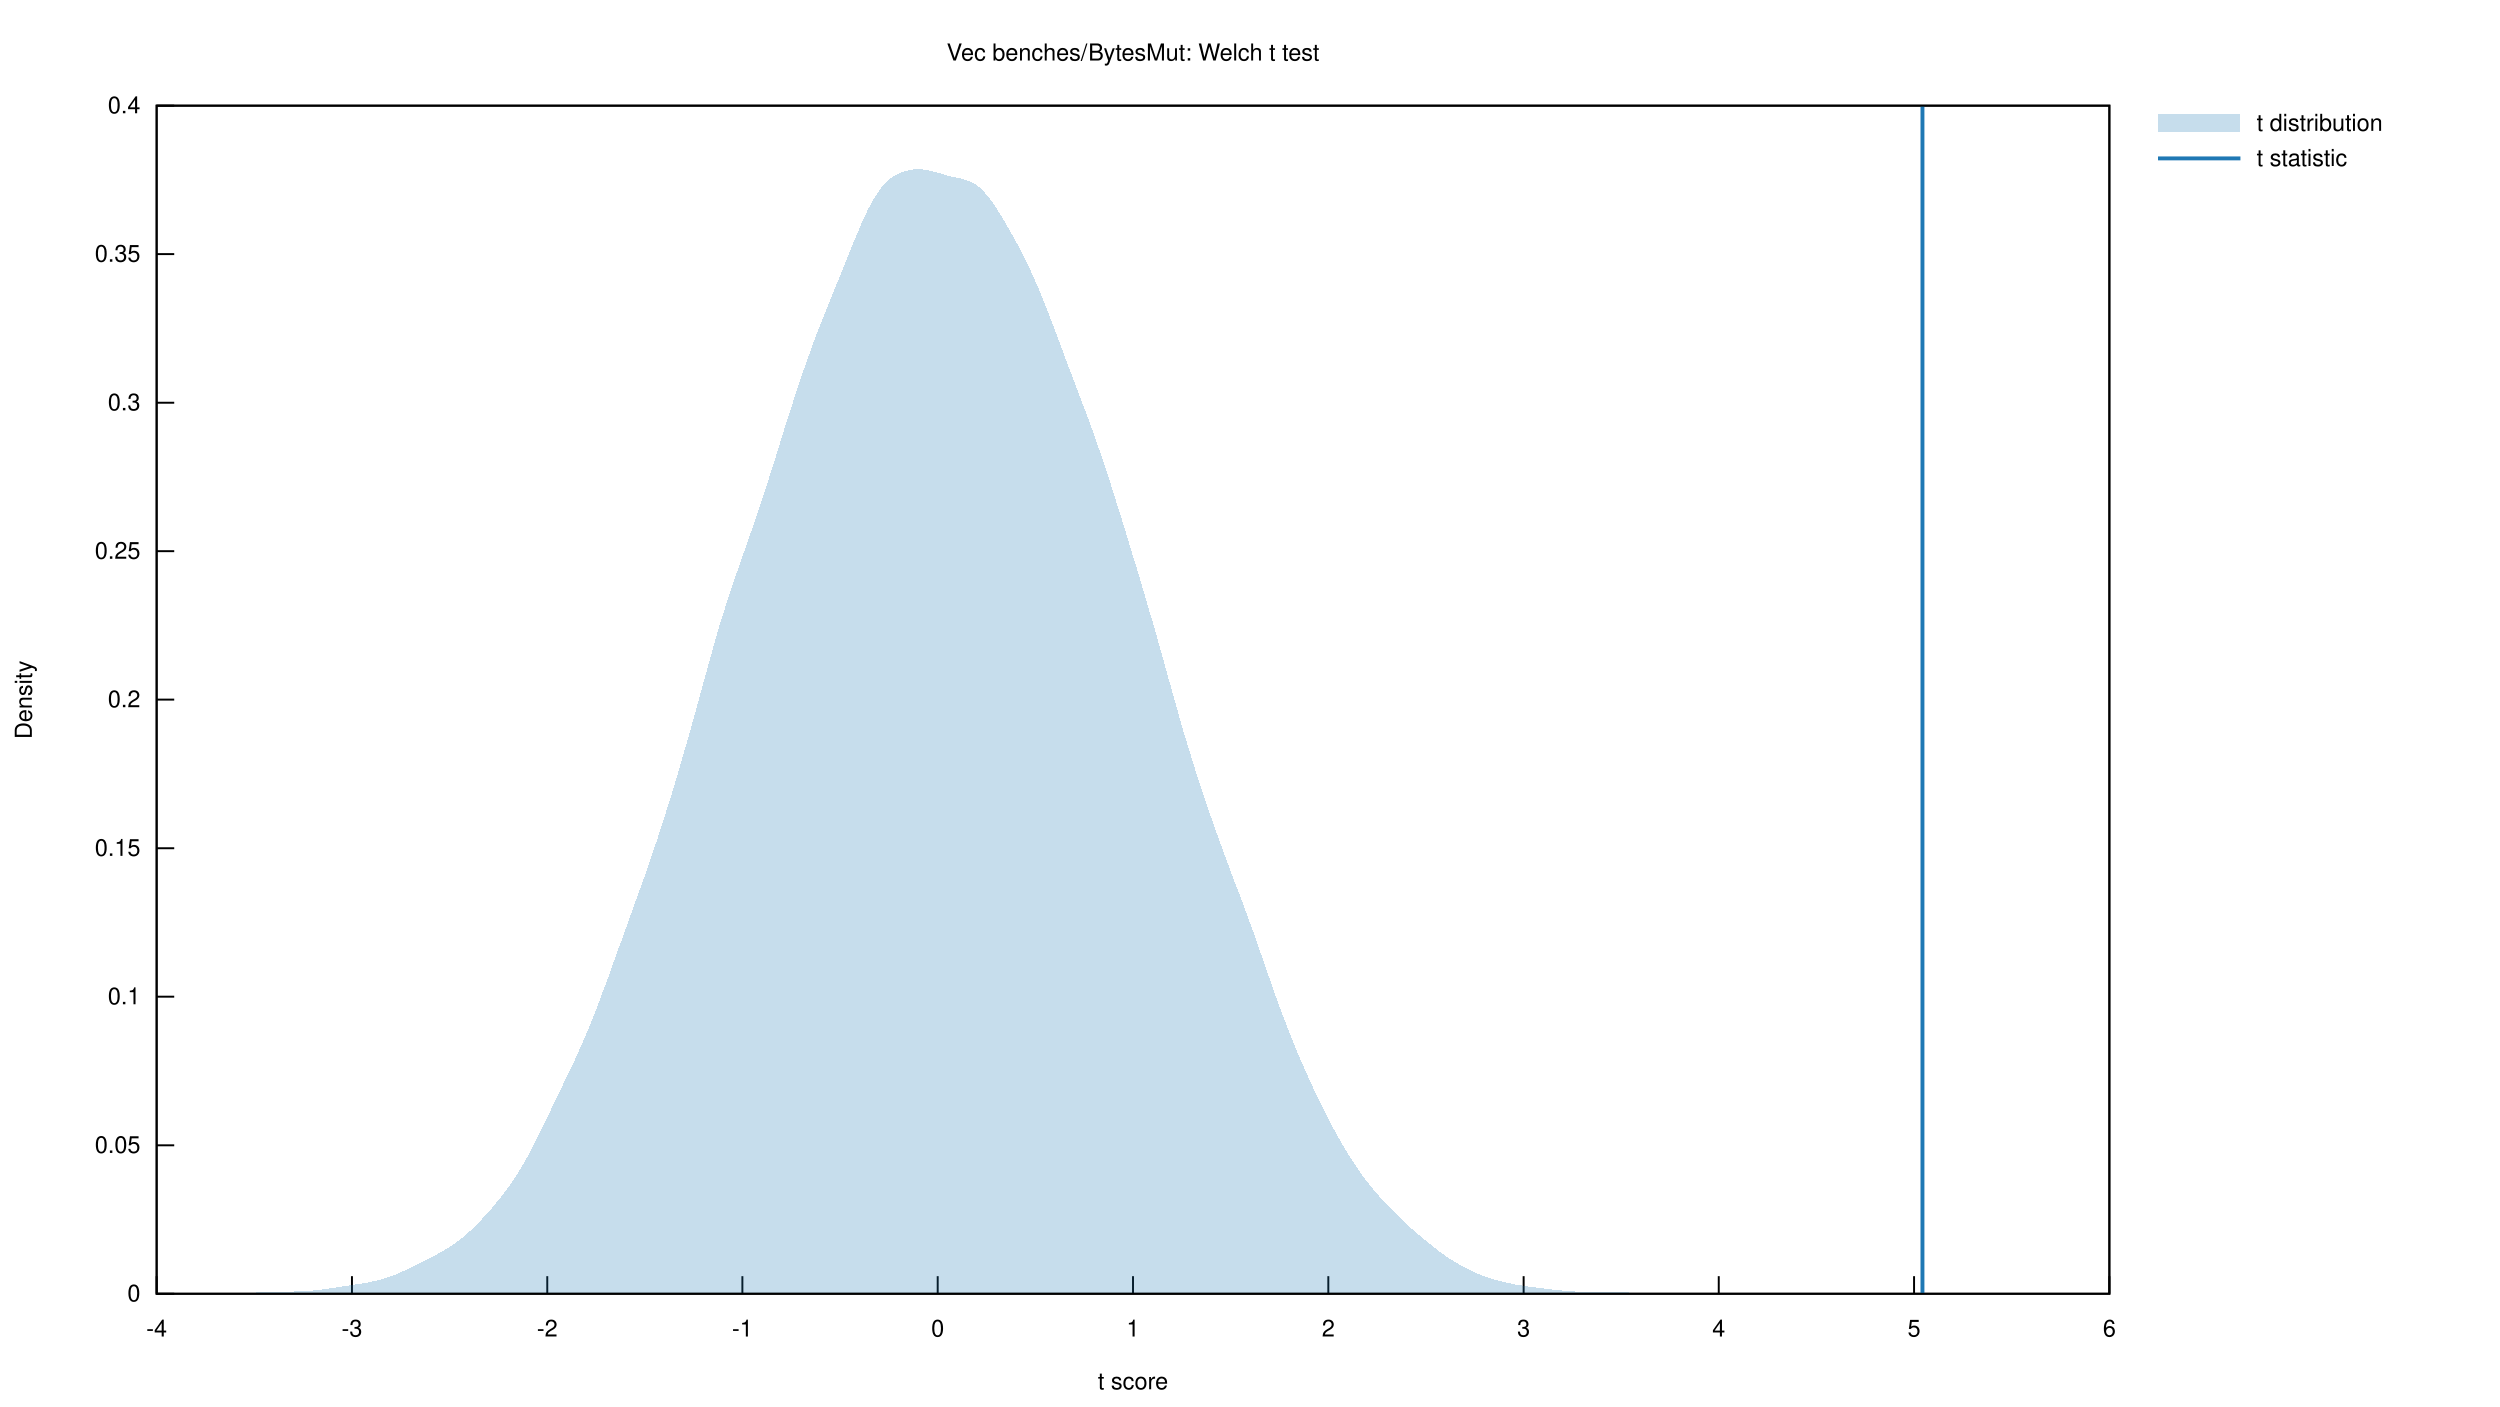
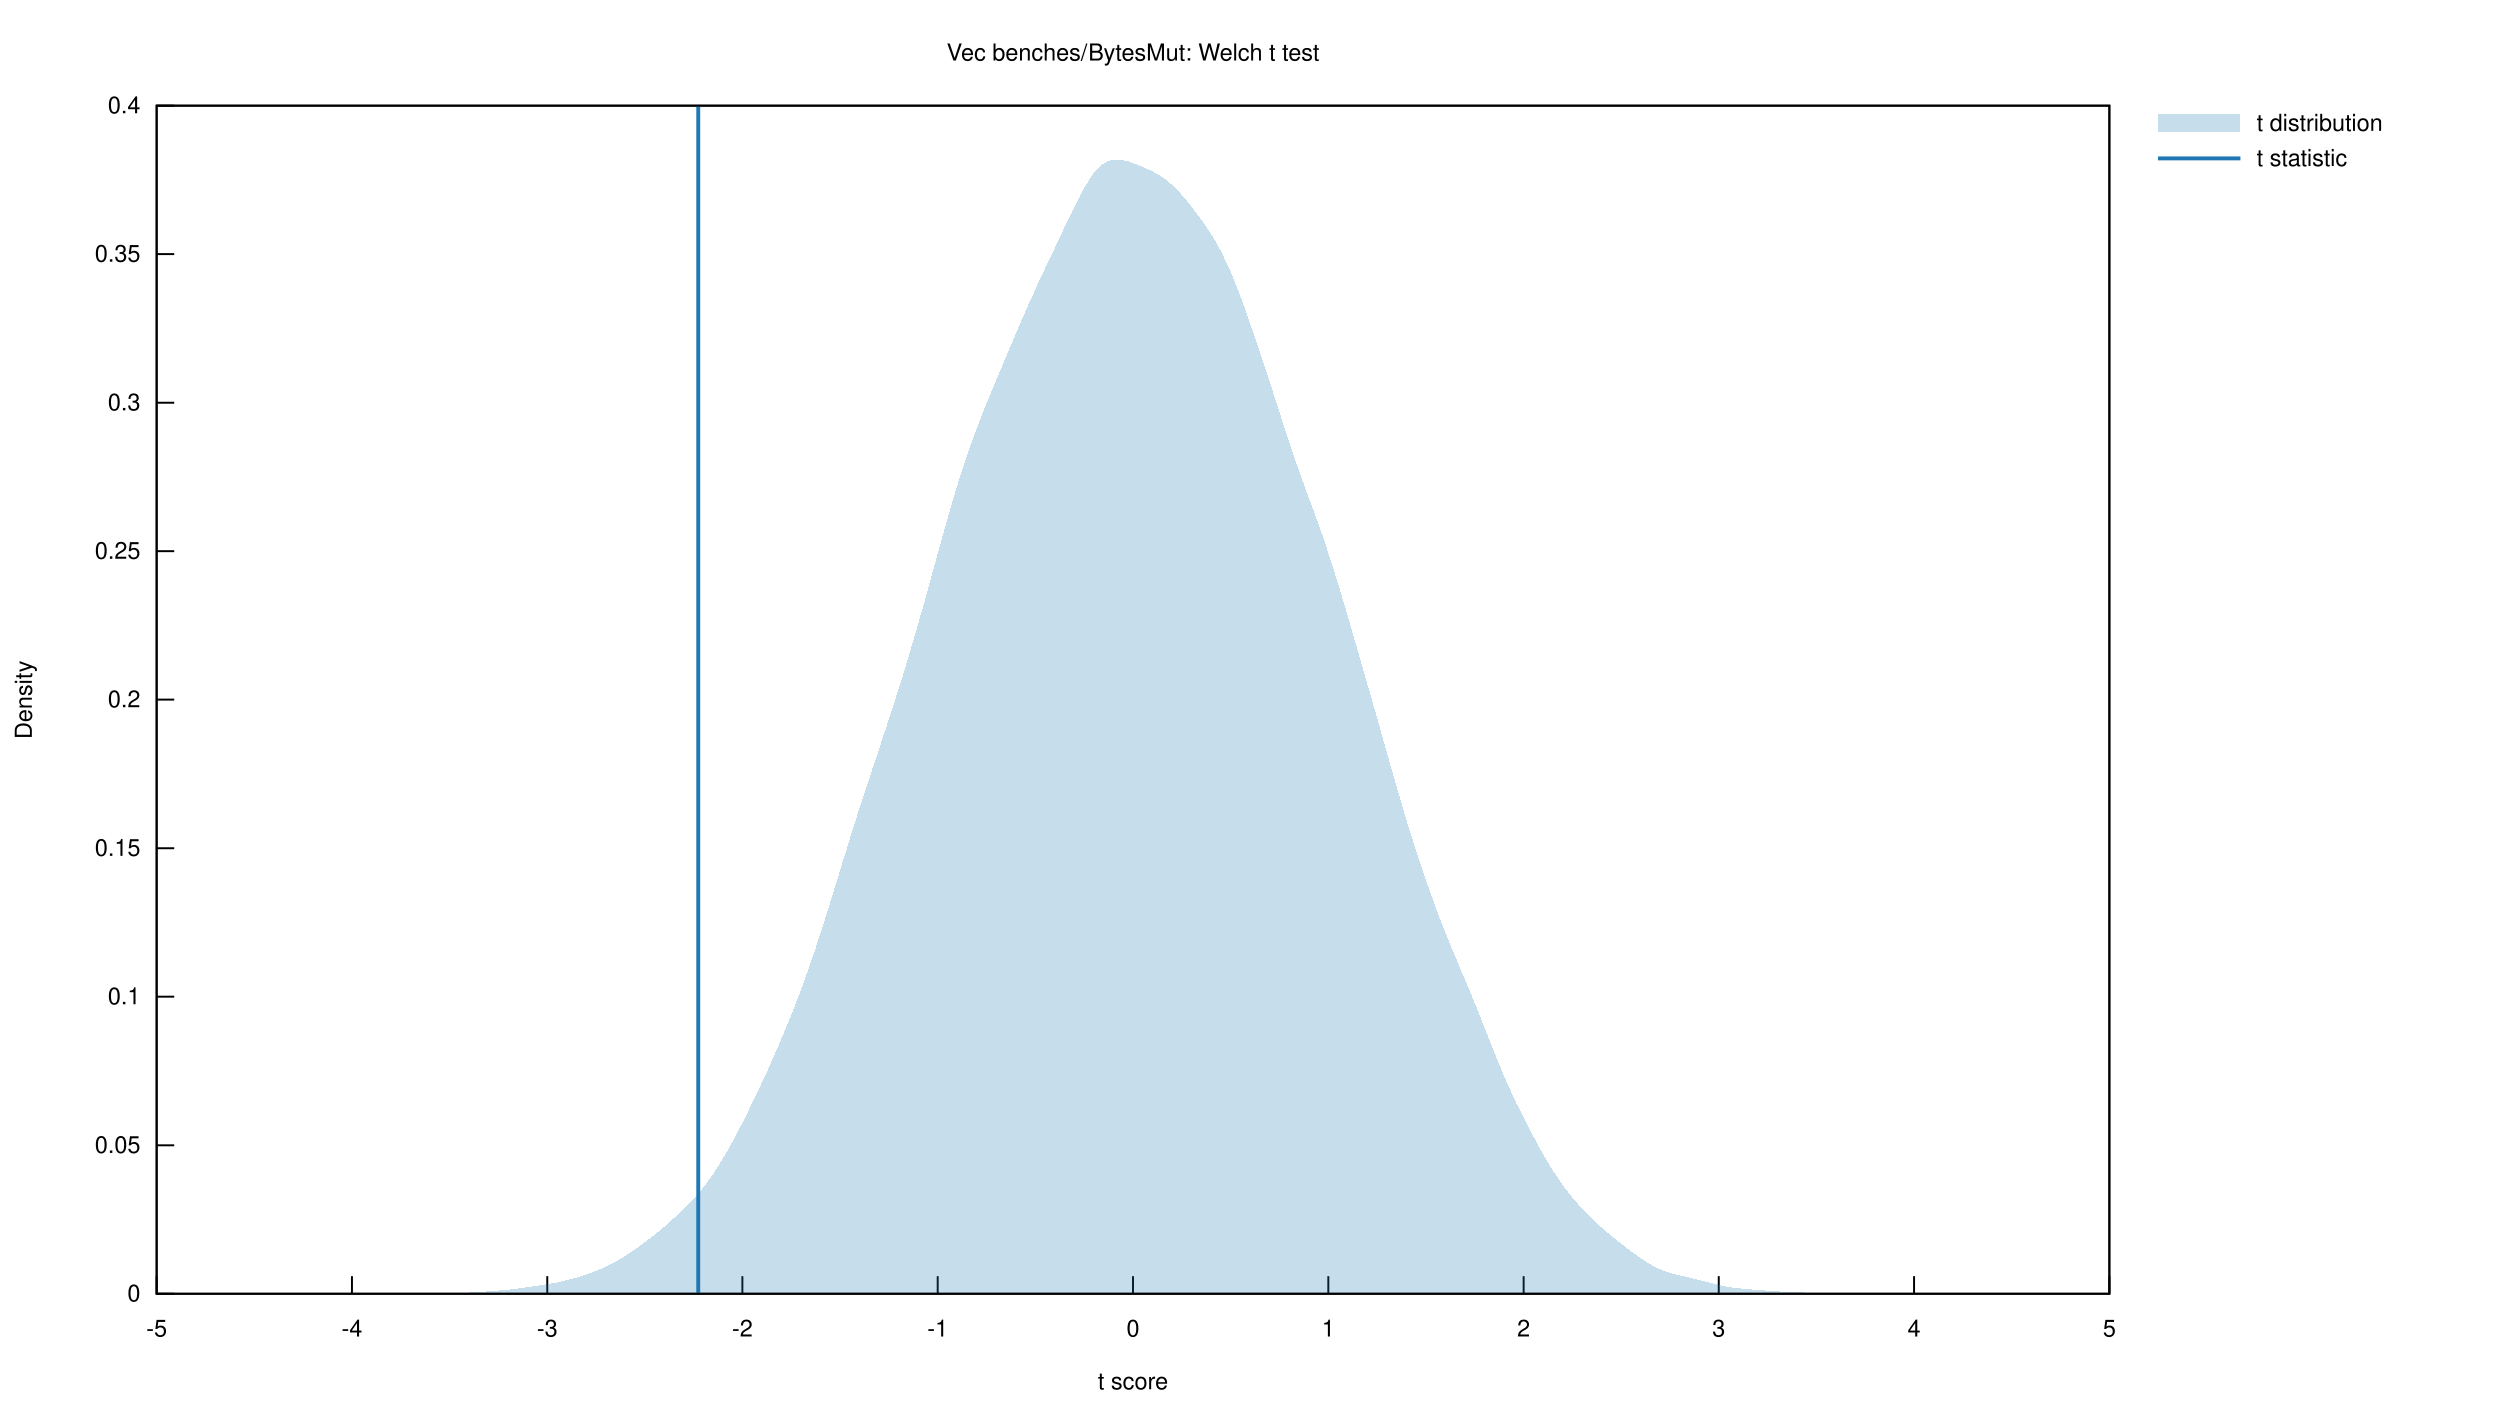
<svg xmlns="http://www.w3.org/2000/svg" xmlns:xlink="http://www.w3.org/1999/xlink" viewBox="0 0 1280 720">
  <g id="gnuplot_canvas">
    <rect x="0" y="0" width="1280" height="720" fill="none" />
    <defs>
      <circle id="gpDot" r="0.5" stroke-width="0.5" />
      <path id="gpPt0" stroke-width="0.222" stroke="currentColor" d="M-1,0 h2 M0,-1 v2" />
      <path id="gpPt1" stroke-width="0.222" stroke="currentColor" d="M-1,-1 L1,1 M1,-1 L-1,1" />
      <path id="gpPt2" stroke-width="0.222" stroke="currentColor" d="M-1,0 L1,0 M0,-1 L0,1 M-1,-1 L1,1 M-1,1 L1,-1" />
      <rect id="gpPt3" stroke-width="0.222" stroke="currentColor" x="-1" y="-1" width="2" height="2" />
      <rect id="gpPt4" stroke-width="0.222" stroke="currentColor" fill="currentColor" x="-1" y="-1" width="2" height="2" />
      <circle id="gpPt5" stroke-width="0.222" stroke="currentColor" cx="0" cy="0" r="1" />
      <use xlink:href="#gpPt5" id="gpPt6" fill="currentColor" stroke="none" />
      <path id="gpPt7" stroke-width="0.222" stroke="currentColor" d="M0,-1.33 L-1.33,0.67 L1.33,0.67 z" />
      <use xlink:href="#gpPt7" id="gpPt8" fill="currentColor" stroke="none" />
      <use xlink:href="#gpPt7" id="gpPt9" stroke="currentColor" transform="rotate(180)" />
      <use xlink:href="#gpPt9" id="gpPt10" fill="currentColor" stroke="none" />
      <use xlink:href="#gpPt3" id="gpPt11" stroke="currentColor" transform="rotate(45)" />
      <use xlink:href="#gpPt11" id="gpPt12" fill="currentColor" stroke="none" />
      <path id="gpPt13" stroke-width="0.222" stroke="currentColor" d="M0,1.330 L1.265,0.411 L0.782,-1.067 L-0.782,-1.076 L-1.265,0.411 z" />
      <use xlink:href="#gpPt13" id="gpPt14" fill="currentColor" stroke="none" />
      <filter id="textbox" filterUnits="objectBoundingBox" x="0" y="0" height="1" width="1">
        <feFlood flood-color="white" flood-opacity="1" result="bgnd" />
        <feComposite in="SourceGraphic" in2="bgnd" operator="atop" />
      </filter>
      <filter id="greybox" filterUnits="objectBoundingBox" x="0" y="0" height="1" width="1">
        <feFlood flood-color="lightgrey" flood-opacity="1" result="grey" />
        <feComposite in="SourceGraphic" in2="grey" operator="atop" />
      </filter>
    </defs>
    <g fill="none" color="white" stroke="currentColor" stroke-width="1.00" stroke-linecap="butt" stroke-linejoin="miter">
</g>
    <g fill="none" color="black" stroke="currentColor" stroke-width="1.00" stroke-linecap="butt" stroke-linejoin="miter">
      <path stroke="black" d="M80.2,662.4 L89.2,662.4  " />
      <g transform="translate(71.9,666.3)" stroke="none" fill="black" font-family="Helvetica" font-size="12.00" text-anchor="end">
        <text>
          <tspan font-family="Helvetica"> 0</tspan>
        </text>
      </g>
    </g>
    <g fill="none" color="black" stroke="currentColor" stroke-width="1.00" stroke-linecap="butt" stroke-linejoin="miter">
      <path stroke="black" d="M80.2,586.4 L89.2,586.4  " />
      <g transform="translate(71.9,590.3)" stroke="none" fill="black" font-family="Helvetica" font-size="12.00" text-anchor="end">
        <text>
          <tspan font-family="Helvetica"> 0.05</tspan>
        </text>
      </g>
    </g>
    <g fill="none" color="black" stroke="currentColor" stroke-width="1.00" stroke-linecap="butt" stroke-linejoin="miter">
      <path stroke="black" d="M80.2,510.3 L89.2,510.3  " />
      <g transform="translate(71.9,514.2)" stroke="none" fill="black" font-family="Helvetica" font-size="12.00" text-anchor="end">
        <text>
          <tspan font-family="Helvetica"> 0.1</tspan>
        </text>
      </g>
    </g>
    <g fill="none" color="black" stroke="currentColor" stroke-width="1.00" stroke-linecap="butt" stroke-linejoin="miter">
      <path stroke="black" d="M80.2,434.3 L89.2,434.3  " />
      <g transform="translate(71.9,438.2)" stroke="none" fill="black" font-family="Helvetica" font-size="12.00" text-anchor="end">
        <text>
          <tspan font-family="Helvetica"> 0.15</tspan>
        </text>
      </g>
    </g>
    <g fill="none" color="black" stroke="currentColor" stroke-width="1.00" stroke-linecap="butt" stroke-linejoin="miter">
      <path stroke="black" d="M80.2,358.2 L89.2,358.2  " />
      <g transform="translate(71.9,362.1)" stroke="none" fill="black" font-family="Helvetica" font-size="12.00" text-anchor="end">
        <text>
          <tspan font-family="Helvetica"> 0.2</tspan>
        </text>
      </g>
    </g>
    <g fill="none" color="black" stroke="currentColor" stroke-width="1.00" stroke-linecap="butt" stroke-linejoin="miter">
      <path stroke="black" d="M80.2,282.2 L89.2,282.2  " />
      <g transform="translate(71.9,286.1)" stroke="none" fill="black" font-family="Helvetica" font-size="12.00" text-anchor="end">
        <text>
          <tspan font-family="Helvetica"> 0.25</tspan>
        </text>
      </g>
    </g>
    <g fill="none" color="black" stroke="currentColor" stroke-width="1.00" stroke-linecap="butt" stroke-linejoin="miter">
      <path stroke="black" d="M80.2,206.2 L89.2,206.2  " />
      <g transform="translate(71.9,210.1)" stroke="none" fill="black" font-family="Helvetica" font-size="12.00" text-anchor="end">
        <text>
          <tspan font-family="Helvetica"> 0.3</tspan>
        </text>
      </g>
    </g>
    <g fill="none" color="black" stroke="currentColor" stroke-width="1.00" stroke-linecap="butt" stroke-linejoin="miter">
      <path stroke="black" d="M80.2,130.1 L89.2,130.1  " />
      <g transform="translate(71.9,134.0)" stroke="none" fill="black" font-family="Helvetica" font-size="12.00" text-anchor="end">
        <text>
          <tspan font-family="Helvetica"> 0.35</tspan>
        </text>
      </g>
    </g>
    <g fill="none" color="black" stroke="currentColor" stroke-width="1.00" stroke-linecap="butt" stroke-linejoin="miter">
      <path stroke="black" d="M80.2,54.1 L89.2,54.1  " />
      <g transform="translate(71.9,58.0)" stroke="none" fill="black" font-family="Helvetica" font-size="12.00" text-anchor="end">
        <text>
          <tspan font-family="Helvetica"> 0.4</tspan>
        </text>
      </g>
    </g>
    <g fill="none" color="black" stroke="currentColor" stroke-width="1.00" stroke-linecap="butt" stroke-linejoin="miter">
      <path stroke="black" d="M80.2,662.4 L80.2,653.4  " />
      <g transform="translate(80.2,684.3)" stroke="none" fill="black" font-family="Helvetica" font-size="12.00" text-anchor="middle">
        <text>
-           <tspan font-family="Helvetica">-4</tspan>
+           <tspan font-family="Helvetica">-5</tspan>
        </text>
      </g>
    </g>
    <g fill="none" color="black" stroke="currentColor" stroke-width="1.00" stroke-linecap="butt" stroke-linejoin="miter">
      <path stroke="black" d="M180.2,662.4 L180.2,653.4  " />
      <g transform="translate(180.2,684.3)" stroke="none" fill="black" font-family="Helvetica" font-size="12.00" text-anchor="middle">
        <text>
-           <tspan font-family="Helvetica">-3</tspan>
+           <tspan font-family="Helvetica">-4</tspan>
        </text>
      </g>
    </g>
    <g fill="none" color="black" stroke="currentColor" stroke-width="1.00" stroke-linecap="butt" stroke-linejoin="miter">
      <path stroke="black" d="M280.2,662.4 L280.2,653.4  " />
      <g transform="translate(280.2,684.3)" stroke="none" fill="black" font-family="Helvetica" font-size="12.00" text-anchor="middle">
        <text>
-           <tspan font-family="Helvetica">-2</tspan>
+           <tspan font-family="Helvetica">-3</tspan>
        </text>
      </g>
    </g>
    <g fill="none" color="black" stroke="currentColor" stroke-width="1.00" stroke-linecap="butt" stroke-linejoin="miter">
      <path stroke="black" d="M380.1,662.4 L380.1,653.4  " />
      <g transform="translate(380.1,684.3)" stroke="none" fill="black" font-family="Helvetica" font-size="12.00" text-anchor="middle">
        <text>
-           <tspan font-family="Helvetica">-1</tspan>
+           <tspan font-family="Helvetica">-2</tspan>
        </text>
      </g>
    </g>
    <g fill="none" color="black" stroke="currentColor" stroke-width="1.00" stroke-linecap="butt" stroke-linejoin="miter">
      <path stroke="black" d="M480.1,662.4 L480.1,653.4  " />
      <g transform="translate(480.1,684.3)" stroke="none" fill="black" font-family="Helvetica" font-size="12.00" text-anchor="middle">
        <text>
-           <tspan font-family="Helvetica"> 0</tspan>
+           <tspan font-family="Helvetica">-1</tspan>
        </text>
      </g>
    </g>
    <g fill="none" color="black" stroke="currentColor" stroke-width="1.00" stroke-linecap="butt" stroke-linejoin="miter">
      <path stroke="black" d="M580.1,662.4 L580.1,653.4  " />
      <g transform="translate(580.1,684.3)" stroke="none" fill="black" font-family="Helvetica" font-size="12.00" text-anchor="middle">
        <text>
-           <tspan font-family="Helvetica"> 1</tspan>
+           <tspan font-family="Helvetica"> 0</tspan>
        </text>
      </g>
    </g>
    <g fill="none" color="black" stroke="currentColor" stroke-width="1.00" stroke-linecap="butt" stroke-linejoin="miter">
      <path stroke="black" d="M680.1,662.4 L680.1,653.4  " />
      <g transform="translate(680.1,684.3)" stroke="none" fill="black" font-family="Helvetica" font-size="12.00" text-anchor="middle">
        <text>
-           <tspan font-family="Helvetica"> 2</tspan>
+           <tspan font-family="Helvetica"> 1</tspan>
        </text>
      </g>
    </g>
    <g fill="none" color="black" stroke="currentColor" stroke-width="1.00" stroke-linecap="butt" stroke-linejoin="miter">
      <path stroke="black" d="M780.1,662.4 L780.1,653.4  " />
      <g transform="translate(780.1,684.3)" stroke="none" fill="black" font-family="Helvetica" font-size="12.00" text-anchor="middle">
        <text>
-           <tspan font-family="Helvetica"> 3</tspan>
+           <tspan font-family="Helvetica"> 2</tspan>
        </text>
      </g>
    </g>
    <g fill="none" color="black" stroke="currentColor" stroke-width="1.00" stroke-linecap="butt" stroke-linejoin="miter">
      <path stroke="black" d="M880.0,662.4 L880.0,653.4  " />
      <g transform="translate(880.0,684.3)" stroke="none" fill="black" font-family="Helvetica" font-size="12.00" text-anchor="middle">
        <text>
-           <tspan font-family="Helvetica"> 4</tspan>
+           <tspan font-family="Helvetica"> 3</tspan>
        </text>
      </g>
    </g>
    <g fill="none" color="black" stroke="currentColor" stroke-width="1.00" stroke-linecap="butt" stroke-linejoin="miter">
      <path stroke="black" d="M980.0,662.4 L980.0,653.4  " />
      <g transform="translate(980.0,684.3)" stroke="none" fill="black" font-family="Helvetica" font-size="12.00" text-anchor="middle">
        <text>
-           <tspan font-family="Helvetica"> 5</tspan>
+           <tspan font-family="Helvetica"> 4</tspan>
        </text>
      </g>
    </g>
    <g fill="none" color="black" stroke="currentColor" stroke-width="1.00" stroke-linecap="butt" stroke-linejoin="miter">
      <path stroke="black" d="M1080.0,662.4 L1080.0,653.4  " />
      <g transform="translate(1080.0,684.3)" stroke="none" fill="black" font-family="Helvetica" font-size="12.00" text-anchor="middle">
        <text>
-           <tspan font-family="Helvetica"> 6</tspan>
+           <tspan font-family="Helvetica"> 5</tspan>
        </text>
      </g>
    </g>
    <g fill="none" color="black" stroke="currentColor" stroke-width="1.00" stroke-linecap="butt" stroke-linejoin="miter">
</g>
    <g fill="none" color="black" stroke="currentColor" stroke-width="1.00" stroke-linecap="butt" stroke-linejoin="miter">
      <path stroke="black" d="M80.2,54.1 L80.2,662.4 L1080.0,662.4 L1080.0,54.1 L80.2,54.1 Z  " />
    </g>
    <g fill="none" color="black" stroke="currentColor" stroke-width="1.00" stroke-linecap="butt" stroke-linejoin="miter">
      <g transform="translate(16.3,358.3) rotate(270)" stroke="none" fill="black" font-family="Helvetica" font-size="12.00" text-anchor="middle">
        <text>
          <tspan font-family="Helvetica">Density</tspan>
        </text>
      </g>
    </g>
    <g fill="none" color="black" stroke="currentColor" stroke-width="1.00" stroke-linecap="butt" stroke-linejoin="miter">
      <g transform="translate(580.1,711.3)" stroke="none" fill="black" font-family="Helvetica" font-size="12.00" text-anchor="middle">
        <text>
          <tspan font-family="Helvetica">t score</tspan>
        </text>
      </g>
    </g>
    <g fill="none" color="black" stroke="currentColor" stroke-width="1.00" stroke-linecap="butt" stroke-linejoin="miter">
      <g transform="translate(580.1,31.0)" stroke="none" fill="black" font-family="Helvetica" font-size="12.00" text-anchor="middle">
        <text>
          <tspan font-family="Helvetica">Vec benches/BytesMut: Welch t test</tspan>
        </text>
      </g>
    </g>
    <g id="gnuplot_plot_1">
      <g fill="none" color="black" stroke="currentColor" stroke-width="1.00" stroke-linecap="butt" stroke-linejoin="miter">
        <g transform="translate(1155.4,67.0)" stroke="none" fill="black" font-family="Helvetica" font-size="12.00" text-anchor="start">
          <text>
            <tspan font-family="Helvetica">t distribution</tspan>
          </text>
        </g>
      </g>
      <g fill="none" color="black" stroke="currentColor" stroke-width="1.00" stroke-linecap="butt" stroke-linejoin="miter">
        <g stroke="none" shape-rendering="crispEdges">
          <polygon fill="rgb( 31, 120, 180)" fill-opacity="0.25" points="1104.9,67.6 1147.1,67.6 1147.1,58.6 1104.9,58.6 " />
-           <polygon fill="rgb( 31, 120, 180)" fill-opacity="0.25" points="90.0,662.4 91.6,662.4 93.2,662.4 94.8,662.4 96.4,662.4 98.1,662.4 99.7,662.4 101.3,662.4 102.9,662.4 104.5,662.4 106.2,662.4 107.8,662.4 109.4,662.3 111.0,662.3 112.6,662.3 114.2,662.3 115.9,662.3 117.5,662.2 119.1,662.2 120.7,662.1 122.3,662.1 124.0,662.0 125.6,662.0 127.2,661.9 128.8,661.9 130.4,661.8 132.1,661.7 133.7,661.7 135.3,661.6 136.9,661.6 138.5,661.5 140.2,661.5 141.8,661.5 143.4,661.4 145.0,661.4 146.6,661.4 148.2,661.3 149.9,661.3 151.5,661.2 153.1,661.2 154.7,661.1 156.3,661.0 158.0,660.9 159.6,660.8 161.2,660.6 162.8,660.5 164.4,660.3 166.1,660.1 167.7,659.8 169.3,659.6 170.9,659.4 172.5,659.1 174.2,658.9 175.8,658.6 177.4,658.4 179.0,658.1 180.6,657.9 182.3,657.6 183.9,657.4 185.5,657.1 187.1,656.9 188.7,656.6 190.3,656.2 192.0,655.9 193.6,655.5 195.2,655.0 196.8,654.6 198.4,654.0 200.1,653.5 201.7,652.9 203.3,652.2 204.9,651.5 206.5,650.8 208.2,650.1 209.8,649.3 211.4,648.6 213.0,647.8 214.6,646.9 216.3,646.1 217.9,645.3 219.5,644.5 221.1,643.6 222.7,642.8 224.3,641.9 226.0,641.0 227.6,640.0 229.2,639.0 230.8,638.0 232.4,636.9 234.1,635.7 235.7,634.5 237.3,633.2 238.9,631.8 240.5,630.4 242.2,628.9 243.8,627.3 245.4,625.6 247.0,623.9 248.6,622.1 250.3,620.3 251.9,618.5 253.5,616.5 255.1,614.6 256.7,612.6 258.3,610.5 260.0,608.3 261.6,606.0 263.2,603.7 264.8,601.2 266.4,598.5 268.1,595.8 269.7,592.9 271.3,590.0 272.9,586.9 274.5,583.7 276.2,580.4 277.8,577.1 279.4,573.7 281.0,570.4 282.6,567.0 284.3,563.6 285.9,560.2 287.5,556.9 289.1,553.5 290.7,550.1 292.3,546.7 294.0,543.3 295.6,539.8 297.2,536.2 298.8,532.5 300.4,528.7 302.1,524.8 303.7,520.8 305.3,516.7 306.9,512.4 308.5,508.1 310.2,503.7 311.8,499.3 313.4,494.8 315.0,490.3 316.6,485.8 318.3,481.3 319.9,476.9 321.5,472.4 323.1,467.9 324.7,463.4 326.3,458.9 328.0,454.4 329.6,449.9 331.2,445.3 332.8,440.6 334.4,435.8 336.1,431.0 337.7,426.1 339.3,421.1 340.9,416.0 342.5,410.8 344.2,405.6 345.8,400.3 347.4,394.8 349.0,389.3 350.6,383.7 352.3,378.1 353.9,372.3 355.5,366.5 357.1,360.7 358.7,354.8 360.3,348.9 362.0,343.0 363.6,337.1 365.2,331.4 366.8,325.7 368.4,320.2 370.1,314.9 371.7,309.7 373.3,304.7 374.9,299.9 376.5,295.1 378.2,290.5 379.8,285.9 381.4,281.3 383.0,276.7 384.6,272.1 386.3,267.5 387.9,262.7 389.5,257.9 391.1,253.0 392.7,248.0 394.3,242.9 396.0,237.8 397.6,232.6 399.2,227.4 400.8,222.2 402.4,217.0 404.1,211.9 405.7,206.8 407.3,201.8 408.9,196.9 410.5,192.1 412.2,187.4 413.8,182.9 415.4,178.4 417.0,174.0 418.6,169.7 420.3,165.6 421.9,161.5 423.5,157.4 425.1,153.4 426.7,149.4 428.3,145.5 430.0,141.5 431.6,137.5 433.2,133.5 434.8,129.5 436.4,125.5 438.1,121.5 439.7,117.7 441.3,113.9 442.9,110.4 444.5,107.0 446.2,103.9 447.8,101.1 449.4,98.6 451.0,96.4 452.6,94.4 454.3,92.8 455.9,91.4 457.5,90.3 459.1,89.3 460.7,88.6 462.3,88.0 464.0,87.5 465.6,87.1 467.2,86.8 468.8,86.7 470.4,86.7 472.1,86.7 473.7,86.9 475.3,87.2 476.9,87.5 478.5,88.0 480.2,88.4 481.8,88.9 483.4,89.4 485.0,89.9 486.6,90.3 488.3,90.6 489.9,91.0 491.5,91.3 493.1,91.7 494.7,92.2 496.3,92.8 498.0,93.5 499.6,94.5 501.2,95.7 502.8,97.2 504.4,98.9 506.1,100.8 507.7,103.0 509.3,105.3 510.9,107.8 512.5,110.4 514.2,113.1 515.8,115.9 517.4,118.7 519.0,121.6 520.6,124.5 522.3,127.6 523.9,130.7 525.5,134.0 527.1,137.3 528.7,140.9 530.3,144.5 532.0,148.3 533.6,152.3 535.2,156.3 536.8,160.4 538.4,164.6 540.1,168.9 541.7,173.2 543.3,177.5 544.9,181.9 546.5,186.2 548.2,190.5 549.8,194.8 551.4,199.1 553.0,203.3 554.6,207.6 556.3,211.9 557.9,216.3 559.5,220.8 561.1,225.3 562.7,229.9 564.3,234.7 566.0,239.5 567.6,244.4 569.2,249.5 570.8,254.6 572.4,259.8 574.1,265.0 575.7,270.2 577.3,275.5 578.9,280.8 580.5,286.2 582.2,291.5 583.8,296.9 585.4,302.3 587.0,307.8 588.6,313.3 590.3,318.9 591.9,324.5 593.5,330.2 595.1,335.9 596.7,341.7 598.3,347.5 600.0,353.4 601.6,359.2 603.2,364.9 604.8,370.5 606.4,376.1 608.1,381.5 609.7,386.8 611.3,392.0 612.9,397.1 614.5,402.1 616.2,407.0 617.8,411.8 619.4,416.5 621.0,421.1 622.6,425.7 624.3,430.2 625.9,434.7 627.5,439.1 629.1,443.4 630.7,447.7 632.3,452.0 634.0,456.2 635.6,460.5 637.2,464.9 638.8,469.2 640.4,473.7 642.1,478.2 643.7,482.8 645.3,487.5 646.9,492.1 648.5,496.8 650.2,501.5 651.8,506.1 653.4,510.7 655.0,515.1 656.6,519.5 658.3,523.8 659.9,527.9 661.5,532.0 663.1,535.9 664.7,539.8 666.3,543.6 668.0,547.3 669.6,550.9 671.2,554.5 672.8,558.0 674.4,561.4 676.1,564.8 677.7,568.0 679.3,571.2 680.9,574.3 682.5,577.4 684.2,580.4 685.8,583.3 687.4,586.1 689.0,588.8 690.6,591.5 692.3,594.0 693.9,596.5 695.5,598.9 697.1,601.2 698.7,603.4 700.3,605.5 702.0,607.5 703.6,609.5 705.2,611.4 706.8,613.2 708.4,615.0 710.1,616.8 711.7,618.5 713.3,620.1 714.9,621.7 716.5,623.3 718.2,624.9 719.8,626.4 721.4,627.9 723.0,629.3 724.6,630.7 726.3,632.1 727.9,633.5 729.5,634.8 731.1,636.1 732.7,637.4 734.3,638.7 736.0,640.0 737.6,641.2 739.2,642.3 740.8,643.5 742.4,644.6 744.1,645.6 745.7,646.6 747.3,647.5 748.9,648.4 750.5,649.3 752.2,650.1 753.8,650.9 755.4,651.6 757.0,652.3 758.6,652.9 760.3,653.5 761.9,654.1 763.5,654.6 765.1,655.1 766.7,655.6 768.3,656.0 770.0,656.4 771.6,656.8 773.2,657.1 774.8,657.5 776.4,657.8 778.1,658.0 779.7,658.3 781.3,658.5 782.9,658.8 784.5,659.0 786.2,659.2 787.8,659.4 789.4,659.6 791.0,659.8 792.6,660.0 794.3,660.2 795.9,660.3 797.5,660.5 799.1,660.7 800.7,660.8 802.3,661.0 804.0,661.1 805.6,661.2 807.2,661.3 808.8,661.4 810.4,661.5 812.1,661.5 813.7,661.6 815.3,661.6 816.9,661.6 818.5,661.6 820.2,661.6 821.8,661.6 823.4,661.6 825.0,661.6 826.6,661.7 828.3,661.7 829.9,661.7 831.5,661.7 833.1,661.7 834.7,661.8 836.3,661.8 838.0,661.9 839.6,661.9 841.2,662.0 842.8,662.0 844.4,662.1 846.1,662.1 847.7,662.1 849.3,662.2 850.9,662.2 852.5,662.2 854.2,662.3 855.8,662.3 857.4,662.3 859.0,662.3 860.6,662.3 862.3,662.3 863.9,662.3 865.5,662.3 867.1,662.3 868.7,662.3 870.3,662.3 872.0,662.3 873.6,662.4 875.2,662.4 876.8,662.4 878.4,662.4 880.1,662.4 881.7,662.4 883.3,662.4 884.9,662.4 886.5,662.4 888.2,662.4 889.8,662.4 891.4,662.4 893.0,662.4 894.6,662.4 896.3,662.4 897.9,662.4 897.9,662.4 896.3,662.4 894.6,662.4 893.0,662.4 891.4,662.4 889.8,662.4 888.2,662.4 886.5,662.4 884.9,662.4 883.3,662.4 881.7,662.4 880.1,662.4 878.4,662.4 876.8,662.4 875.2,662.4 873.6,662.4 872.0,662.4 870.3,662.4 868.7,662.4 867.1,662.4 865.5,662.4 863.9,662.4 862.3,662.4 860.6,662.4 859.0,662.4 857.4,662.4 855.8,662.4 854.2,662.4 852.5,662.4 850.9,662.4 849.3,662.4 847.7,662.4 846.1,662.4 844.4,662.4 842.8,662.4 841.2,662.4 839.6,662.4 838.0,662.4 836.3,662.4 834.7,662.4 833.1,662.4 831.5,662.4 829.9,662.4 828.3,662.4 826.6,662.4 825.0,662.4 823.4,662.4 821.8,662.4 820.2,662.4 818.5,662.4 816.9,662.4 815.3,662.4 813.7,662.4 812.1,662.4 810.4,662.4 808.8,662.4 807.2,662.4 805.6,662.4 804.0,662.4 802.3,662.4 800.7,662.4 799.1,662.4 797.5,662.4 795.9,662.4 794.3,662.4 792.6,662.4 791.0,662.4 789.4,662.4 787.8,662.4 786.2,662.4 784.5,662.4 782.9,662.4 781.3,662.4 779.7,662.4 778.1,662.4 776.4,662.4 774.8,662.4 773.2,662.4 771.6,662.4 770.0,662.4 768.3,662.4 766.7,662.4 765.1,662.4 763.5,662.4 761.9,662.4 760.3,662.4 758.6,662.4 757.0,662.4 755.4,662.4 753.8,662.4 752.2,662.4 750.5,662.4 748.9,662.4 747.3,662.4 745.7,662.4 744.1,662.4 742.4,662.4 740.8,662.4 739.2,662.4 737.6,662.4 736.0,662.4 734.3,662.4 732.7,662.4 731.1,662.4 729.5,662.4 727.9,662.4 726.3,662.4 724.6,662.4 723.0,662.4 721.4,662.4 719.8,662.4 718.2,662.4 716.5,662.4 714.9,662.4 713.3,662.4 711.7,662.4 710.1,662.4 708.4,662.4 706.8,662.4 705.2,662.4 703.6,662.4 702.0,662.4 700.3,662.4 698.7,662.4 697.1,662.4 695.5,662.4 693.9,662.4 692.3,662.4 690.6,662.4 689.0,662.4 687.4,662.4 685.8,662.4 684.2,662.4 682.5,662.4 680.9,662.4 679.3,662.4 677.7,662.4 676.1,662.4 674.4,662.4 672.8,662.4 671.2,662.4 669.6,662.4 668.0,662.4 666.3,662.4 664.7,662.4 663.1,662.4 661.5,662.4 659.9,662.4 658.3,662.4 656.6,662.4 655.0,662.4 653.4,662.4 651.8,662.4 650.2,662.4 648.5,662.4 646.9,662.4 645.3,662.4 643.7,662.4 642.1,662.4 640.4,662.4 638.8,662.4 637.2,662.4 635.6,662.4 634.0,662.4 632.3,662.4 630.7,662.4 629.1,662.4 627.5,662.4 625.9,662.4 624.3,662.4 622.6,662.4 621.0,662.4 619.4,662.4 617.8,662.4 616.2,662.4 614.5,662.4 612.9,662.4 611.3,662.4 609.7,662.4 608.1,662.4 606.4,662.4 604.8,662.4 603.2,662.4 601.6,662.4 600.0,662.4 598.3,662.4 596.7,662.4 595.1,662.4 593.5,662.4 591.9,662.4 590.3,662.4 588.6,662.4 587.0,662.4 585.4,662.4 583.8,662.4 582.2,662.4 580.5,662.4 578.9,662.4 577.3,662.4 575.7,662.4 574.1,662.4 572.4,662.4 570.8,662.4 569.2,662.4 567.6,662.4 566.0,662.4 564.3,662.4 562.7,662.4 561.1,662.4 559.5,662.4 557.9,662.4 556.3,662.4 554.6,662.4 553.0,662.4 551.4,662.4 549.8,662.4 548.2,662.4 546.5,662.4 544.9,662.4 543.3,662.4 541.7,662.4 540.1,662.4 538.4,662.4 536.8,662.4 535.2,662.4 533.6,662.4 532.0,662.4 530.3,662.4 528.7,662.4 527.1,662.4 525.5,662.4 523.9,662.4 522.3,662.4 520.6,662.4 519.0,662.4 517.4,662.4 515.8,662.4 514.2,662.4 512.5,662.4 510.9,662.4 509.3,662.4 507.7,662.4 506.1,662.4 504.4,662.4 502.8,662.4 501.2,662.4 499.6,662.4 498.0,662.4 496.3,662.4 494.7,662.4 493.1,662.4 491.5,662.4 489.9,662.4 488.3,662.4 486.6,662.4 485.0,662.4 483.4,662.4 481.8,662.4 480.2,662.4 478.5,662.4 476.9,662.4 475.3,662.4 473.7,662.4 472.1,662.4 470.4,662.4 468.8,662.4 467.2,662.4 465.6,662.4 464.0,662.4 462.3,662.4 460.7,662.4 459.1,662.4 457.5,662.4 455.9,662.4 454.3,662.4 452.6,662.4 451.0,662.4 449.4,662.4 447.8,662.4 446.2,662.4 444.5,662.4 442.9,662.4 441.3,662.4 439.7,662.4 438.1,662.4 436.4,662.4 434.8,662.4 433.2,662.4 431.6,662.4 430.0,662.4 428.3,662.4 426.7,662.4 425.1,662.4 423.5,662.4 421.9,662.4 420.3,662.4 418.6,662.4 417.0,662.4 415.4,662.4 413.8,662.4 412.2,662.4 410.5,662.4 408.9,662.4 407.3,662.4 405.7,662.4 404.1,662.4 402.4,662.4 400.8,662.4 399.2,662.4 397.6,662.4 396.0,662.4 394.3,662.4 392.7,662.4 391.1,662.4 389.5,662.4 387.9,662.4 386.3,662.4 384.6,662.4 383.0,662.4 381.4,662.4 379.8,662.4 378.2,662.4 376.5,662.4 374.9,662.4 373.3,662.4 371.7,662.4 370.1,662.4 368.4,662.4 366.8,662.4 365.2,662.4 363.6,662.4 362.0,662.4 360.3,662.4 358.7,662.4 357.1,662.4 355.5,662.4 353.9,662.4 352.3,662.4 350.6,662.4 349.0,662.4 347.4,662.4 345.8,662.4 344.2,662.4 342.5,662.4 340.9,662.4 339.3,662.4 337.7,662.4 336.1,662.4 334.4,662.4 332.8,662.4 331.2,662.4 329.6,662.4 328.0,662.4 326.3,662.4 324.7,662.4 323.1,662.4 321.5,662.4 319.9,662.4 318.3,662.4 316.6,662.4 315.0,662.4 313.4,662.4 311.8,662.4 310.2,662.4 308.5,662.4 306.9,662.4 305.3,662.4 303.7,662.4 302.1,662.4 300.4,662.4 298.8,662.4 297.2,662.4 295.6,662.4 294.0,662.4 292.3,662.4 290.7,662.4 289.1,662.4 287.5,662.4 285.9,662.4 284.3,662.4 282.6,662.4 281.0,662.4 279.4,662.4 277.8,662.4 276.2,662.4 274.5,662.4 272.9,662.4 271.3,662.4 269.7,662.4 268.1,662.4 266.4,662.4 264.8,662.4 263.2,662.4 261.6,662.4 260.0,662.4 258.3,662.4 256.7,662.4 255.1,662.4 253.5,662.4 251.9,662.4 250.3,662.4 248.6,662.4 247.0,662.4 245.4,662.4 243.8,662.4 242.2,662.4 240.5,662.4 238.9,662.4 237.3,662.4 235.7,662.4 234.1,662.4 232.4,662.4 230.8,662.4 229.2,662.4 227.6,662.4 226.0,662.4 224.3,662.4 222.7,662.4 221.1,662.4 219.5,662.4 217.9,662.4 216.3,662.4 214.6,662.4 213.0,662.4 211.4,662.4 209.8,662.4 208.2,662.4 206.5,662.4 204.9,662.4 203.3,662.4 201.7,662.4 200.1,662.4 198.4,662.4 196.8,662.4 195.2,662.4 193.6,662.4 192.0,662.4 190.3,662.4 188.7,662.4 187.1,662.4 185.5,662.4 183.9,662.4 182.3,662.4 180.6,662.4 179.0,662.4 177.4,662.4 175.8,662.4 174.2,662.4 172.5,662.4 170.9,662.4 169.3,662.4 167.7,662.4 166.1,662.4 164.4,662.4 162.8,662.4 161.2,662.4 159.6,662.4 158.0,662.4 156.3,662.4 154.7,662.4 153.1,662.4 151.5,662.4 149.9,662.4 148.2,662.4 146.6,662.4 145.0,662.4 143.4,662.4 141.8,662.4 140.2,662.4 138.5,662.4 136.9,662.4 135.3,662.4 133.7,662.4 132.1,662.4 130.4,662.4 128.8,662.4 127.2,662.4 125.6,662.4 124.0,662.4 122.3,662.4 120.7,662.4 119.1,662.4 117.5,662.4 115.9,662.4 114.2,662.4 112.6,662.4 111.0,662.4 109.4,662.4 107.8,662.4 106.2,662.4 104.5,662.4 102.9,662.4 101.3,662.4 99.7,662.4 98.1,662.4 96.4,662.4 94.8,662.4 93.2,662.4 91.6,662.4 90.0,662.4 " />
+           <polygon fill="rgb( 31, 120, 180)" fill-opacity="0.25" points="110.3,662.4 112.0,662.4 113.8,662.4 115.5,662.4 117.3,662.4 119.0,662.4 120.8,662.4 122.5,662.4 124.2,662.4 126.0,662.4 127.7,662.4 129.5,662.4 131.2,662.4 133.0,662.4 134.7,662.4 136.5,662.4 138.2,662.3 139.9,662.3 141.7,662.3 143.4,662.3 145.2,662.3 146.9,662.3 148.7,662.3 150.4,662.4 152.1,662.4 153.9,662.4 155.6,662.4 157.4,662.4 159.1,662.4 160.9,662.4 162.6,662.4 164.4,662.3 166.1,662.3 167.8,662.3 169.6,662.3 171.3,662.3 173.1,662.3 174.8,662.3 176.6,662.3 178.3,662.4 180.0,662.4 181.8,662.4 183.5,662.4 185.3,662.4 187.0,662.4 188.8,662.4 190.5,662.4 192.2,662.4 194.0,662.3 195.7,662.3 197.5,662.3 199.2,662.3 201.0,662.3 202.7,662.3 204.5,662.2 206.2,662.2 207.9,662.2 209.7,662.2 211.4,662.1 213.2,662.1 214.9,662.1 216.7,662.1 218.4,662.1 220.1,662.1 221.9,662.0 223.6,662.0 225.4,662.0 227.1,662.0 228.9,662.0 230.6,662.0 232.3,661.9 234.1,661.9 235.8,661.9 237.6,661.8 239.3,661.8 241.1,661.7 242.8,661.6 244.6,661.5 246.3,661.4 248.0,661.3 249.8,661.2 251.5,661.1 253.3,661.0 255.0,660.8 256.8,660.6 258.5,660.5 260.2,660.3 262.0,660.1 263.7,659.9 265.5,659.7 267.2,659.4 269.0,659.2 270.7,658.9 272.5,658.7 274.2,658.4 275.9,658.2 277.7,657.9 279.4,657.6 281.2,657.3 282.9,657.0 284.7,656.7 286.4,656.3 288.1,655.9 289.9,655.5 291.6,655.0 293.4,654.6 295.1,654.1 296.9,653.6 298.6,653.0 300.3,652.5 302.1,651.9 303.8,651.2 305.6,650.5 307.3,649.8 309.1,649.1 310.8,648.2 312.6,647.4 314.3,646.4 316.0,645.5 317.8,644.4 319.5,643.4 321.3,642.2 323.0,641.1 324.8,639.9 326.5,638.7 328.2,637.4 330.0,636.1 331.7,634.8 333.5,633.5 335.2,632.1 337.0,630.7 338.7,629.2 340.5,627.8 342.2,626.2 343.9,624.7 345.7,623.1 347.4,621.5 349.2,619.9 350.9,618.2 352.7,616.4 354.4,614.6 356.1,612.7 357.9,610.7 359.6,608.5 361.4,606.3 363.1,603.9 364.9,601.5 366.6,598.8 368.3,596.1 370.1,593.2 371.8,590.2 373.6,587.2 375.3,584.0 377.1,580.7 378.8,577.4 380.6,574.0 382.3,570.5 384.0,567.0 385.8,563.4 387.5,559.7 389.3,556.0 391.0,552.3 392.8,548.5 394.5,544.6 396.2,540.7 398.0,536.7 399.7,532.7 401.5,528.5 403.2,524.3 405.0,520.0 406.7,515.6 408.4,511.1 410.2,506.5 411.9,501.7 413.7,496.8 415.4,491.8 417.2,486.7 418.9,481.4 420.7,476.0 422.4,470.6 424.1,465.0 425.9,459.4 427.6,453.8 429.4,448.1 431.1,442.4 432.9,436.8 434.6,431.1 436.3,425.5 438.1,420.0 439.8,414.5 441.6,409.1 443.3,403.8 445.1,398.5 446.8,393.2 448.6,388.0 450.3,382.8 452.0,377.5 453.8,372.3 455.5,367.0 457.3,361.6 459.0,356.1 460.8,350.6 462.5,345.0 464.2,339.3 466.0,333.4 467.7,327.5 469.5,321.5 471.2,315.4 473.0,309.3 474.7,303.0 476.4,296.8 478.2,290.4 479.9,284.1 481.7,277.8 483.4,271.5 485.2,265.3 486.9,259.3 488.7,253.4 490.4,247.6 492.1,242.1 493.9,236.7 495.6,231.6 497.4,226.6 499.1,221.9 500.9,217.3 502.6,212.8 504.3,208.4 506.1,204.2 507.8,199.9 509.6,195.8 511.3,191.6 513.1,187.4 514.8,183.3 516.5,179.2 518.3,175.1 520.0,171.0 521.8,166.9 523.5,162.9 525.3,158.9 527.0,154.9 528.8,151.1 530.5,147.2 532.2,143.4 534.0,139.7 535.7,136.0 537.5,132.3 539.2,128.7 541.0,125.0 542.7,121.4 544.4,117.7 546.2,114.0 547.9,110.4 549.7,106.8 551.4,103.3 553.2,99.8 554.9,96.6 556.7,93.6 558.4,90.9 560.1,88.5 561.9,86.5 563.6,84.8 565.4,83.6 567.1,82.6 568.9,82.0 570.6,81.7 572.3,81.7 574.1,81.8 575.8,82.2 577.6,82.6 579.3,83.2 581.1,83.8 582.8,84.5 584.5,85.2 586.3,86.0 588.0,86.8 589.8,87.6 591.5,88.6 593.3,89.6 595.0,90.7 596.8,91.9 598.5,93.3 600.2,94.8 602.0,96.5 603.7,98.3 605.5,100.2 607.2,102.2 609.0,104.4 610.7,106.6 612.4,108.9 614.2,111.3 615.9,113.7 617.7,116.3 619.4,118.9 621.2,121.7 622.9,124.6 624.7,127.8 626.4,131.2 628.1,134.8 629.9,138.7 631.6,142.9 633.4,147.2 635.1,151.8 636.9,156.6 638.6,161.5 640.3,166.4 642.1,171.5 643.8,176.6 645.6,181.8 647.3,187.0 649.1,192.3 650.8,197.6 652.5,203.0 654.3,208.4 656.0,213.9 657.8,219.3 659.5,224.6 661.3,229.9 663.0,235.1 664.8,240.1 666.5,245.0 668.2,249.8 670.0,254.5 671.7,259.2 673.5,264.0 675.2,268.8 677.0,273.7 678.7,278.8 680.4,284.1 682.2,289.5 683.9,295.1 685.7,300.8 687.4,306.6 689.2,312.5 690.9,318.5 692.6,324.5 694.4,330.5 696.1,336.5 697.9,342.6 699.6,348.6 701.4,354.7 703.1,360.8 704.9,366.9 706.6,373.0 708.3,379.2 710.1,385.3 711.8,391.5 713.6,397.6 715.3,403.6 717.1,409.6 718.8,415.5 720.5,421.2 722.3,426.9 724.0,432.4 725.8,437.8 727.5,443.1 729.3,448.3 731.0,453.3 732.8,458.2 734.5,463.0 736.2,467.7 738.0,472.2 739.7,476.7 741.5,481.0 743.2,485.3 745.0,489.4 746.7,493.6 748.4,497.7 750.2,501.8 751.9,506.0 753.7,510.2 755.4,514.4 757.2,518.8 758.9,523.2 760.6,527.6 762.4,532.0 764.1,536.4 765.9,540.8 767.6,545.0 769.4,549.2 771.1,553.3 772.9,557.2 774.6,561.0 776.3,564.7 778.1,568.2 779.8,571.7 781.6,575.1 783.3,578.5 785.1,581.8 786.8,585.0 788.5,588.2 790.3,591.3 792.0,594.3 793.8,597.2 795.5,600.0 797.3,602.6 799.0,605.2 800.7,607.6 802.5,609.9 804.2,612.1 806.0,614.1 807.7,616.2 809.5,618.1 811.2,620.0 813.0,621.8 814.7,623.5 816.4,625.2 818.2,626.8 819.9,628.4 821.7,629.9 823.4,631.4 825.2,632.9 826.9,634.3 828.6,635.6 830.4,637.0 832.1,638.4 833.9,639.7 835.6,641.0 837.4,642.3 839.1,643.5 840.9,644.7 842.6,645.9 844.3,647.0 846.1,648.0 847.8,648.9 849.6,649.7 851.3,650.4 853.1,651.1 854.8,651.6 856.5,652.1 858.3,652.6 860.0,653.0 861.8,653.4 863.5,653.8 865.3,654.2 867.0,654.6 868.7,655.1 870.5,655.5 872.2,656.0 874.0,656.4 875.7,656.9 877.5,657.3 879.2,657.7 881.0,658.1 882.7,658.5 884.4,658.8 886.2,659.1 887.9,659.3 889.7,659.5 891.4,659.7 893.2,659.9 894.9,660.1 896.6,660.2 898.4,660.4 900.1,660.5 901.9,660.6 903.6,660.7 905.4,660.9 907.1,661.0 908.9,661.1 910.6,661.2 912.3,661.3 914.1,661.4 915.8,661.5 917.6,661.6 919.3,661.6 921.1,661.7 922.8,661.7 924.5,661.8 926.3,661.8 928.0,661.9 929.8,661.9 931.5,661.9 933.3,662.0 935.0,662.0 936.7,662.0 938.5,662.0 940.2,662.1 942.0,662.1 943.7,662.1 945.5,662.1 947.2,662.2 949.0,662.2 950.7,662.2 952.4,662.3 954.2,662.3 955.9,662.3 957.7,662.3 959.4,662.3 961.2,662.3 962.9,662.4 964.6,662.4 966.4,662.4 968.1,662.4 969.9,662.4 971.6,662.4 973.4,662.4 975.1,662.4 976.8,662.4 978.6,662.4 980.3,662.4 980.3,662.4 978.6,662.4 976.8,662.4 975.1,662.4 973.4,662.4 971.6,662.4 969.9,662.4 968.1,662.4 966.4,662.4 964.6,662.4 962.9,662.4 961.2,662.4 959.4,662.4 957.7,662.4 955.9,662.4 954.2,662.4 952.4,662.4 950.7,662.4 949.0,662.4 947.2,662.4 945.5,662.4 943.7,662.4 942.0,662.4 940.2,662.4 938.5,662.4 936.7,662.4 935.0,662.4 933.3,662.4 931.5,662.4 929.8,662.4 928.0,662.4 926.3,662.4 924.5,662.4 922.8,662.4 921.1,662.4 919.3,662.4 917.6,662.4 915.8,662.4 914.1,662.4 912.3,662.4 910.6,662.4 908.9,662.4 907.1,662.4 905.4,662.4 903.6,662.4 901.9,662.4 900.1,662.4 898.4,662.4 896.6,662.4 894.9,662.4 893.2,662.4 891.4,662.4 889.7,662.4 887.9,662.4 886.2,662.4 884.4,662.4 882.7,662.4 881.0,662.4 879.2,662.4 877.5,662.4 875.7,662.4 874.0,662.4 872.2,662.4 870.5,662.4 868.7,662.4 867.0,662.4 865.3,662.4 863.5,662.4 861.8,662.4 860.0,662.4 858.3,662.4 856.5,662.4 854.8,662.4 853.1,662.4 851.3,662.4 849.6,662.4 847.8,662.4 846.1,662.4 844.3,662.4 842.6,662.4 840.9,662.4 839.1,662.4 837.4,662.4 835.6,662.4 833.9,662.4 832.1,662.4 830.4,662.4 828.6,662.4 826.9,662.4 825.2,662.4 823.4,662.4 821.7,662.4 819.9,662.4 818.2,662.4 816.4,662.4 814.7,662.4 813.0,662.4 811.2,662.4 809.5,662.4 807.7,662.4 806.0,662.4 804.2,662.4 802.5,662.4 800.7,662.4 799.0,662.4 797.3,662.4 795.5,662.4 793.8,662.4 792.0,662.4 790.3,662.4 788.5,662.4 786.8,662.4 785.1,662.4 783.3,662.4 781.6,662.4 779.8,662.4 778.1,662.4 776.3,662.4 774.6,662.4 772.9,662.4 771.1,662.4 769.4,662.4 767.6,662.4 765.9,662.4 764.1,662.4 762.4,662.4 760.6,662.4 758.9,662.4 757.2,662.4 755.4,662.4 753.7,662.4 751.9,662.4 750.2,662.4 748.4,662.4 746.7,662.4 745.0,662.4 743.2,662.4 741.5,662.4 739.7,662.4 738.0,662.4 736.2,662.4 734.5,662.4 732.8,662.4 731.0,662.4 729.3,662.4 727.5,662.4 725.8,662.4 724.0,662.4 722.3,662.4 720.5,662.4 718.8,662.4 717.1,662.4 715.3,662.4 713.6,662.4 711.8,662.4 710.1,662.4 708.3,662.4 706.6,662.4 704.9,662.4 703.1,662.4 701.4,662.4 699.6,662.4 697.9,662.4 696.1,662.4 694.4,662.4 692.6,662.4 690.9,662.4 689.2,662.4 687.4,662.4 685.7,662.4 683.9,662.4 682.2,662.4 680.4,662.4 678.7,662.4 677.0,662.4 675.2,662.4 673.5,662.4 671.7,662.4 670.0,662.4 668.2,662.4 666.5,662.4 664.8,662.4 663.0,662.4 661.3,662.4 659.5,662.4 657.8,662.4 656.0,662.4 654.3,662.4 652.5,662.4 650.8,662.4 649.1,662.4 647.3,662.4 645.6,662.4 643.8,662.4 642.1,662.4 640.3,662.4 638.6,662.4 636.9,662.4 635.1,662.4 633.4,662.4 631.6,662.4 629.9,662.4 628.1,662.4 626.4,662.4 624.7,662.4 622.9,662.4 621.2,662.4 619.4,662.4 617.7,662.4 615.9,662.4 614.2,662.4 612.4,662.4 610.7,662.4 609.0,662.4 607.2,662.4 605.5,662.4 603.7,662.4 602.0,662.4 600.2,662.4 598.5,662.4 596.8,662.4 595.0,662.4 593.3,662.4 591.5,662.4 589.8,662.4 588.0,662.4 586.3,662.4 584.5,662.4 582.8,662.4 581.1,662.4 579.3,662.4 577.6,662.4 575.8,662.4 574.1,662.4 572.3,662.4 570.6,662.4 568.9,662.4 567.1,662.4 565.4,662.4 563.6,662.4 561.9,662.4 560.1,662.4 558.4,662.4 556.7,662.4 554.9,662.4 553.2,662.4 551.4,662.4 549.7,662.4 547.9,662.4 546.2,662.4 544.4,662.4 542.7,662.4 541.0,662.4 539.2,662.4 537.5,662.4 535.7,662.4 534.0,662.4 532.2,662.4 530.5,662.4 528.8,662.4 527.0,662.4 525.3,662.4 523.5,662.4 521.8,662.4 520.0,662.4 518.3,662.4 516.5,662.4 514.8,662.4 513.1,662.4 511.3,662.4 509.6,662.4 507.8,662.4 506.1,662.4 504.3,662.4 502.6,662.4 500.9,662.4 499.1,662.4 497.4,662.4 495.6,662.4 493.9,662.4 492.1,662.4 490.4,662.4 488.7,662.4 486.9,662.4 485.2,662.4 483.4,662.4 481.7,662.4 479.9,662.4 478.2,662.4 476.4,662.4 474.7,662.4 473.0,662.4 471.2,662.4 469.5,662.4 467.7,662.4 466.0,662.4 464.2,662.4 462.5,662.4 460.8,662.4 459.0,662.4 457.3,662.4 455.5,662.4 453.8,662.4 452.0,662.4 450.3,662.4 448.6,662.4 446.8,662.4 445.1,662.4 443.3,662.4 441.6,662.4 439.8,662.4 438.1,662.4 436.3,662.4 434.6,662.4 432.9,662.4 431.1,662.4 429.4,662.4 427.6,662.4 425.9,662.4 424.1,662.4 422.4,662.4 420.7,662.4 418.9,662.4 417.2,662.4 415.4,662.4 413.7,662.4 411.9,662.4 410.2,662.4 408.4,662.4 406.7,662.4 405.0,662.4 403.2,662.4 401.5,662.4 399.7,662.4 398.0,662.4 396.2,662.4 394.5,662.4 392.8,662.4 391.0,662.4 389.3,662.4 387.5,662.4 385.8,662.4 384.0,662.4 382.3,662.4 380.6,662.4 378.8,662.4 377.1,662.4 375.3,662.4 373.6,662.4 371.8,662.4 370.1,662.4 368.3,662.4 366.6,662.4 364.9,662.4 363.1,662.4 361.4,662.4 359.6,662.4 357.9,662.4 356.1,662.4 354.4,662.4 352.7,662.4 350.9,662.4 349.2,662.4 347.4,662.4 345.7,662.4 343.9,662.4 342.2,662.4 340.5,662.4 338.7,662.4 337.0,662.4 335.2,662.4 333.5,662.4 331.7,662.4 330.0,662.4 328.2,662.4 326.5,662.4 324.8,662.4 323.0,662.4 321.3,662.4 319.5,662.4 317.8,662.4 316.0,662.4 314.3,662.4 312.6,662.4 310.8,662.4 309.1,662.4 307.3,662.4 305.6,662.4 303.8,662.4 302.1,662.4 300.3,662.4 298.6,662.4 296.9,662.4 295.1,662.4 293.4,662.4 291.6,662.4 289.9,662.4 288.1,662.4 286.4,662.4 284.7,662.4 282.9,662.4 281.2,662.4 279.4,662.4 277.7,662.4 275.9,662.4 274.2,662.4 272.5,662.4 270.7,662.4 269.0,662.4 267.2,662.4 265.5,662.4 263.7,662.4 262.0,662.4 260.2,662.4 258.5,662.4 256.8,662.4 255.0,662.4 253.3,662.4 251.5,662.4 249.8,662.4 248.0,662.4 246.3,662.4 244.6,662.4 242.8,662.4 241.1,662.4 239.3,662.4 237.6,662.4 235.8,662.4 234.1,662.4 232.3,662.4 230.6,662.4 228.9,662.4 227.1,662.4 225.4,662.4 223.6,662.4 221.9,662.4 220.1,662.4 218.4,662.4 216.7,662.4 214.9,662.4 213.2,662.4 211.4,662.4 209.7,662.4 207.9,662.4 206.2,662.4 204.5,662.4 202.7,662.4 201.0,662.4 199.2,662.4 197.5,662.4 195.7,662.4 194.0,662.4 192.2,662.4 190.5,662.4 188.8,662.4 187.0,662.4 185.3,662.4 183.5,662.4 181.8,662.4 180.0,662.4 178.3,662.4 176.6,662.4 174.8,662.4 173.1,662.4 171.3,662.4 169.6,662.4 167.8,662.4 166.1,662.4 164.4,662.4 162.6,662.4 160.9,662.4 159.1,662.4 157.4,662.4 155.6,662.4 153.9,662.4 152.1,662.4 150.4,662.4 148.7,662.4 146.9,662.4 145.2,662.4 143.4,662.4 141.7,662.4 139.9,662.4 138.2,662.4 136.5,662.4 134.7,662.4 133.0,662.4 131.2,662.4 129.5,662.4 127.7,662.4 126.0,662.4 124.2,662.4 122.5,662.4 120.8,662.4 119.0,662.4 117.3,662.4 115.5,662.4 113.8,662.4 112.0,662.4 110.3,662.4 " />
        </g>
      </g>
    </g>
    <g id="gnuplot_plot_2">
      <g fill="none" color="white" stroke="rgb( 31, 120, 180)" stroke-width="2.00" stroke-linecap="butt" stroke-linejoin="miter">
</g>
      <g fill="none" color="black" stroke="currentColor" stroke-width="2.00" stroke-linecap="butt" stroke-linejoin="miter">
        <g transform="translate(1155.4,85.0)" stroke="none" fill="black" font-family="Helvetica" font-size="12.00" text-anchor="start">
          <text>
            <tspan font-family="Helvetica">t statistic</tspan>
          </text>
        </g>
      </g>
      <g fill="none" color="black" stroke="currentColor" stroke-width="2.00" stroke-linecap="butt" stroke-linejoin="miter">
-         <path stroke="rgb( 31, 120, 180)" d="M1104.9,81.1 L1147.1,81.1 M984.3,662.4 L984.3,54.1  " />
+         <path stroke="rgb( 31, 120, 180)" d="M1104.9,81.1 L1147.1,81.1 M357.5,662.4 L357.5,54.1  " />
      </g>
    </g>
    <g fill="none" color="black" stroke="currentColor" stroke-width="2.00" stroke-linecap="butt" stroke-linejoin="miter">
</g>
    <g fill="none" color="black" stroke="black" stroke-width="1.00" stroke-linecap="butt" stroke-linejoin="miter">
</g>
    <g fill="none" color="black" stroke="currentColor" stroke-width="1.00" stroke-linecap="butt" stroke-linejoin="miter">
      <path stroke="black" d="M80.2,54.1 L80.2,662.4 L1080.0,662.4 L1080.0,54.1 L80.2,54.1 Z  " />
    </g>
    <g fill="none" color="black" stroke="currentColor" stroke-width="1.00" stroke-linecap="butt" stroke-linejoin="miter">
</g>
  </g>
</svg>
